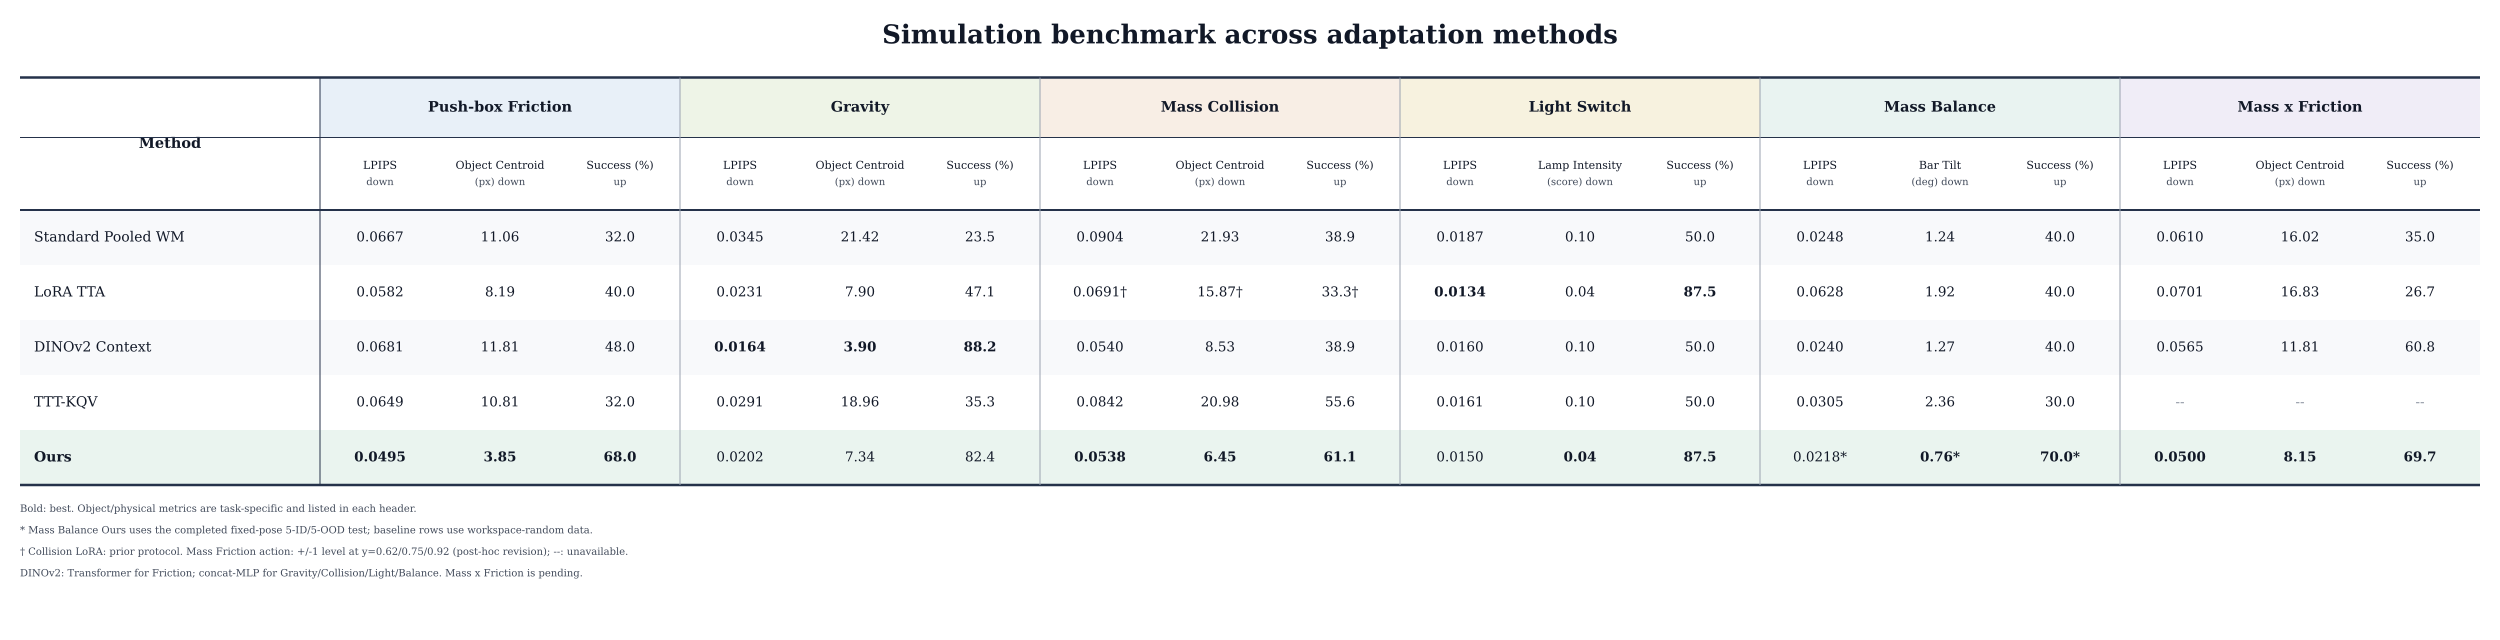
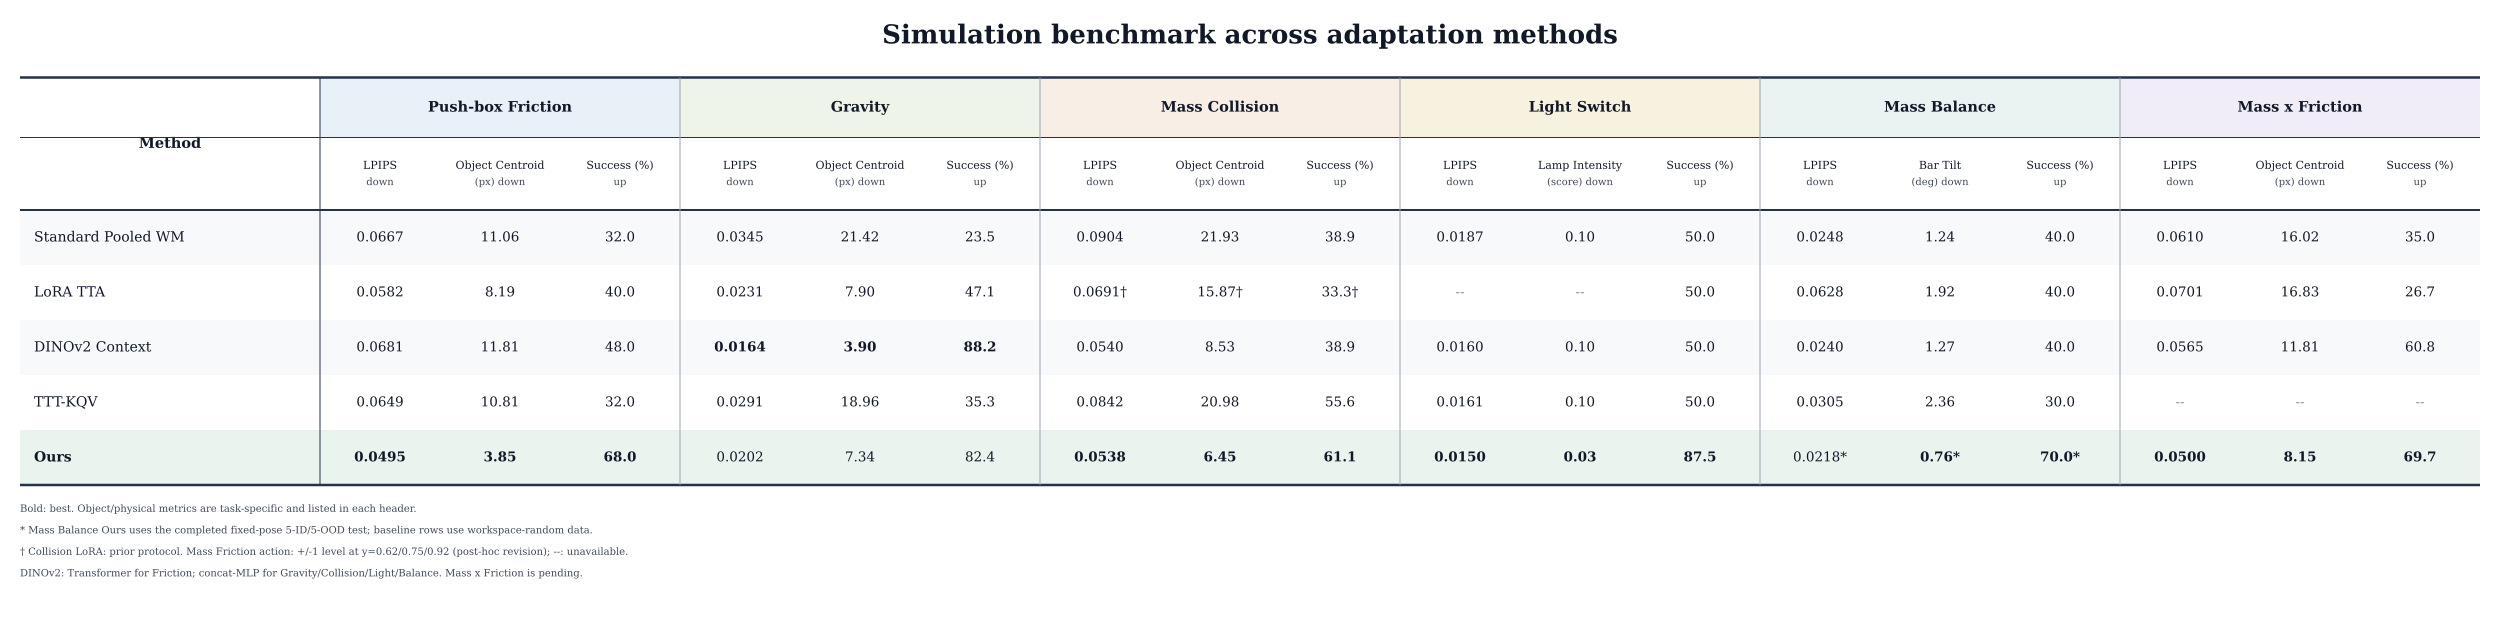
<svg xmlns="http://www.w3.org/2000/svg" width="5000" height="1280" viewBox="0 0 5000 1280">
  <rect width="100%" height="100%" fill="white" />
  <style>text{font-family:"DejaVu Serif",serif;fill:#111827}.bold{font-weight:700}.muted{fill:#8a919e}.note{fill:#3f4858}</style>
  <text x="2500.0" y="72.0" text-anchor="middle" dominant-baseline="middle" font-size="52" class="bold">Simulation benchmark across adaptation methods</text>
  <text x="340.0" y="287.5" text-anchor="middle" dominant-baseline="middle" font-size="29" class="bold">Method</text>
  <rect x="640.0" y="155" width="720.0" height="120" fill="#e8f0f8" />
  <text x="1000.0" y="215.0" text-anchor="middle" dominant-baseline="middle" font-size="29" class="bold">Push-box Friction</text>
  <text x="760.0" y="331.5" text-anchor="middle" dominant-baseline="middle" font-size="22" class="">LPIPS</text>
  <text x="760.0" y="364.5" text-anchor="middle" dominant-baseline="middle" font-size="20" class="note">down</text>
  <text x="1000.0" y="331.5" text-anchor="middle" dominant-baseline="middle" font-size="22" class="">Object Centroid</text>
  <text x="1000.0" y="364.5" text-anchor="middle" dominant-baseline="middle" font-size="20" class="note">(px) down</text>
  <text x="1240.0" y="331.5" text-anchor="middle" dominant-baseline="middle" font-size="22" class="">Success (%)</text>
  <text x="1240.0" y="364.5" text-anchor="middle" dominant-baseline="middle" font-size="20" class="note">up</text>
  <rect x="1360.0" y="155" width="720.0" height="120" fill="#eef4e7" />
  <text x="1720.0" y="215.0" text-anchor="middle" dominant-baseline="middle" font-size="29" class="bold">Gravity</text>
  <text x="1480.0" y="331.5" text-anchor="middle" dominant-baseline="middle" font-size="22" class="">LPIPS</text>
  <text x="1480.0" y="364.5" text-anchor="middle" dominant-baseline="middle" font-size="20" class="note">down</text>
  <text x="1720.0" y="331.5" text-anchor="middle" dominant-baseline="middle" font-size="22" class="">Object Centroid</text>
  <text x="1720.0" y="364.5" text-anchor="middle" dominant-baseline="middle" font-size="20" class="note">(px) down</text>
  <text x="1960.0" y="331.5" text-anchor="middle" dominant-baseline="middle" font-size="22" class="">Success (%)</text>
  <text x="1960.0" y="364.5" text-anchor="middle" dominant-baseline="middle" font-size="20" class="note">up</text>
  <rect x="2080.0" y="155" width="720.0" height="120" fill="#f8eee5" />
  <text x="2440.0" y="215.0" text-anchor="middle" dominant-baseline="middle" font-size="29" class="bold">Mass Collision</text>
  <text x="2200.0" y="331.5" text-anchor="middle" dominant-baseline="middle" font-size="22" class="">LPIPS</text>
  <text x="2200.0" y="364.5" text-anchor="middle" dominant-baseline="middle" font-size="20" class="note">down</text>
  <text x="2440.0" y="331.5" text-anchor="middle" dominant-baseline="middle" font-size="22" class="">Object Centroid</text>
  <text x="2440.0" y="364.5" text-anchor="middle" dominant-baseline="middle" font-size="20" class="note">(px) down</text>
  <text x="2680.0" y="331.5" text-anchor="middle" dominant-baseline="middle" font-size="22" class="">Success (%)</text>
  <text x="2680.0" y="364.5" text-anchor="middle" dominant-baseline="middle" font-size="20" class="note">up</text>
  <rect x="2800.0" y="155" width="720.0" height="120" fill="#f7f2df" />
  <text x="3160.0" y="215.0" text-anchor="middle" dominant-baseline="middle" font-size="29" class="bold">Light Switch</text>
  <text x="2920.0" y="331.5" text-anchor="middle" dominant-baseline="middle" font-size="22" class="">LPIPS</text>
  <text x="2920.0" y="364.5" text-anchor="middle" dominant-baseline="middle" font-size="20" class="note">down</text>
  <text x="3160.0" y="331.5" text-anchor="middle" dominant-baseline="middle" font-size="22" class="">Lamp Intensity</text>
  <text x="3160.0" y="364.5" text-anchor="middle" dominant-baseline="middle" font-size="20" class="note">(score) down</text>
  <text x="3400.0" y="331.5" text-anchor="middle" dominant-baseline="middle" font-size="22" class="">Success (%)</text>
  <text x="3400.0" y="364.5" text-anchor="middle" dominant-baseline="middle" font-size="20" class="note">up</text>
  <rect x="3520.0" y="155" width="720.0" height="120" fill="#e9f3f1" />
  <text x="3880.0" y="215.0" text-anchor="middle" dominant-baseline="middle" font-size="29" class="bold">Mass Balance</text>
  <text x="3640.0" y="331.5" text-anchor="middle" dominant-baseline="middle" font-size="22" class="">LPIPS</text>
  <text x="3640.0" y="364.5" text-anchor="middle" dominant-baseline="middle" font-size="20" class="note">down</text>
  <text x="3880.0" y="331.5" text-anchor="middle" dominant-baseline="middle" font-size="22" class="">Bar Tilt</text>
  <text x="3880.0" y="364.5" text-anchor="middle" dominant-baseline="middle" font-size="20" class="note">(deg) down</text>
  <text x="4120.0" y="331.5" text-anchor="middle" dominant-baseline="middle" font-size="22" class="">Success (%)</text>
  <text x="4120.0" y="364.5" text-anchor="middle" dominant-baseline="middle" font-size="20" class="note">up</text>
  <rect x="4240.0" y="155" width="720.0" height="120" fill="#f0edf7" />
  <text x="4600.0" y="215.0" text-anchor="middle" dominant-baseline="middle" font-size="29" class="bold">Mass x Friction</text>
  <text x="4360.0" y="331.5" text-anchor="middle" dominant-baseline="middle" font-size="22" class="">LPIPS</text>
  <text x="4360.0" y="364.5" text-anchor="middle" dominant-baseline="middle" font-size="20" class="note">down</text>
  <text x="4600.0" y="331.5" text-anchor="middle" dominant-baseline="middle" font-size="22" class="">Object Centroid</text>
  <text x="4600.0" y="364.5" text-anchor="middle" dominant-baseline="middle" font-size="20" class="note">(px) down</text>
  <text x="4840.0" y="331.5" text-anchor="middle" dominant-baseline="middle" font-size="22" class="">Success (%)</text>
  <text x="4840.0" y="364.5" text-anchor="middle" dominant-baseline="middle" font-size="20" class="note">up</text>
  <rect x="40" y="420" width="4920" height="110" fill="#f8f9fb" />
  <text x="68.0" y="475.0" text-anchor="start" dominant-baseline="middle" font-size="28" class="">Standard Pooled WM</text>
  <text x="760.0" y="475.0" text-anchor="middle" dominant-baseline="middle" font-size="27" class="">0.0667</text>
  <text x="1000.0" y="475.0" text-anchor="middle" dominant-baseline="middle" font-size="27" class="">11.06</text>
  <text x="1240.0" y="475.0" text-anchor="middle" dominant-baseline="middle" font-size="27" class="">32.0</text>
  <text x="1480.0" y="475.0" text-anchor="middle" dominant-baseline="middle" font-size="27" class="">0.0345</text>
  <text x="1720.0" y="475.0" text-anchor="middle" dominant-baseline="middle" font-size="27" class="">21.42</text>
  <text x="1960.0" y="475.0" text-anchor="middle" dominant-baseline="middle" font-size="27" class="">23.5</text>
  <text x="2200.0" y="475.0" text-anchor="middle" dominant-baseline="middle" font-size="27" class="">0.0904</text>
  <text x="2440.0" y="475.0" text-anchor="middle" dominant-baseline="middle" font-size="27" class="">21.93</text>
  <text x="2680.0" y="475.0" text-anchor="middle" dominant-baseline="middle" font-size="27" class="">38.9</text>
  <text x="2920.0" y="475.0" text-anchor="middle" dominant-baseline="middle" font-size="27" class="">0.0187</text>
  <text x="3160.0" y="475.0" text-anchor="middle" dominant-baseline="middle" font-size="27" class="">0.10</text>
  <text x="3400.0" y="475.0" text-anchor="middle" dominant-baseline="middle" font-size="27" class="">50.0</text>
  <text x="3640.0" y="475.0" text-anchor="middle" dominant-baseline="middle" font-size="27" class="">0.0248</text>
  <text x="3880.0" y="475.0" text-anchor="middle" dominant-baseline="middle" font-size="27" class="">1.24</text>
  <text x="4120.0" y="475.0" text-anchor="middle" dominant-baseline="middle" font-size="27" class="">40.0</text>
  <text x="4360.0" y="475.0" text-anchor="middle" dominant-baseline="middle" font-size="27" class="">0.0610</text>
  <text x="4600.0" y="475.0" text-anchor="middle" dominant-baseline="middle" font-size="27" class="">16.02</text>
  <text x="4840.0" y="475.0" text-anchor="middle" dominant-baseline="middle" font-size="27" class="">35.0</text>
  <rect x="40" y="530" width="4920" height="110" fill="white" />
  <text x="68.0" y="585.0" text-anchor="start" dominant-baseline="middle" font-size="28" class="">LoRA TTA</text>
  <text x="760.0" y="585.0" text-anchor="middle" dominant-baseline="middle" font-size="27" class="">0.0582</text>
  <text x="1000.0" y="585.0" text-anchor="middle" dominant-baseline="middle" font-size="27" class="">8.19</text>
  <text x="1240.0" y="585.0" text-anchor="middle" dominant-baseline="middle" font-size="27" class="">40.0</text>
  <text x="1480.0" y="585.0" text-anchor="middle" dominant-baseline="middle" font-size="27" class="">0.0231</text>
  <text x="1720.0" y="585.0" text-anchor="middle" dominant-baseline="middle" font-size="27" class="">7.90</text>
  <text x="1960.0" y="585.0" text-anchor="middle" dominant-baseline="middle" font-size="27" class="">47.1</text>
  <text x="2200.0" y="585.0" text-anchor="middle" dominant-baseline="middle" font-size="27" class="">0.0691†</text>
  <text x="2440.0" y="585.0" text-anchor="middle" dominant-baseline="middle" font-size="27" class="">15.87†</text>
  <text x="2680.0" y="585.0" text-anchor="middle" dominant-baseline="middle" font-size="27" class="">33.3†</text>
-   <text x="2920.0" y="585.0" text-anchor="middle" dominant-baseline="middle" font-size="27" class="bold">0.0134</text>
-   <text x="3160.0" y="585.0" text-anchor="middle" dominant-baseline="middle" font-size="27" class="">0.04</text>
-   <text x="3400.0" y="585.0" text-anchor="middle" dominant-baseline="middle" font-size="27" class="bold">87.5</text>
+   <text x="2920.0" y="585.0" text-anchor="middle" dominant-baseline="middle" font-size="27" class="muted">--</text>
+   <text x="3160.0" y="585.0" text-anchor="middle" dominant-baseline="middle" font-size="27" class="muted">--</text>
+   <text x="3400.0" y="585.0" text-anchor="middle" dominant-baseline="middle" font-size="27" class="">50.0</text>
  <text x="3640.0" y="585.0" text-anchor="middle" dominant-baseline="middle" font-size="27" class="">0.0628</text>
  <text x="3880.0" y="585.0" text-anchor="middle" dominant-baseline="middle" font-size="27" class="">1.92</text>
  <text x="4120.0" y="585.0" text-anchor="middle" dominant-baseline="middle" font-size="27" class="">40.0</text>
  <text x="4360.0" y="585.0" text-anchor="middle" dominant-baseline="middle" font-size="27" class="">0.0701</text>
  <text x="4600.0" y="585.0" text-anchor="middle" dominant-baseline="middle" font-size="27" class="">16.83</text>
  <text x="4840.0" y="585.0" text-anchor="middle" dominant-baseline="middle" font-size="27" class="">26.7</text>
  <rect x="40" y="640" width="4920" height="110" fill="#f8f9fb" />
  <text x="68.0" y="695.0" text-anchor="start" dominant-baseline="middle" font-size="28" class="">DINOv2 Context</text>
  <text x="760.0" y="695.0" text-anchor="middle" dominant-baseline="middle" font-size="27" class="">0.0681</text>
  <text x="1000.0" y="695.0" text-anchor="middle" dominant-baseline="middle" font-size="27" class="">11.81</text>
  <text x="1240.0" y="695.0" text-anchor="middle" dominant-baseline="middle" font-size="27" class="">48.0</text>
  <text x="1480.0" y="695.0" text-anchor="middle" dominant-baseline="middle" font-size="27" class="bold">0.0164</text>
  <text x="1720.0" y="695.0" text-anchor="middle" dominant-baseline="middle" font-size="27" class="bold">3.90</text>
  <text x="1960.0" y="695.0" text-anchor="middle" dominant-baseline="middle" font-size="27" class="bold">88.2</text>
  <text x="2200.0" y="695.0" text-anchor="middle" dominant-baseline="middle" font-size="27" class="">0.0540</text>
  <text x="2440.0" y="695.0" text-anchor="middle" dominant-baseline="middle" font-size="27" class="">8.53</text>
  <text x="2680.0" y="695.0" text-anchor="middle" dominant-baseline="middle" font-size="27" class="">38.9</text>
  <text x="2920.0" y="695.0" text-anchor="middle" dominant-baseline="middle" font-size="27" class="">0.0160</text>
  <text x="3160.0" y="695.0" text-anchor="middle" dominant-baseline="middle" font-size="27" class="">0.10</text>
  <text x="3400.0" y="695.0" text-anchor="middle" dominant-baseline="middle" font-size="27" class="">50.0</text>
  <text x="3640.0" y="695.0" text-anchor="middle" dominant-baseline="middle" font-size="27" class="">0.0240</text>
  <text x="3880.0" y="695.0" text-anchor="middle" dominant-baseline="middle" font-size="27" class="">1.27</text>
  <text x="4120.0" y="695.0" text-anchor="middle" dominant-baseline="middle" font-size="27" class="">40.0</text>
  <text x="4360.0" y="695.0" text-anchor="middle" dominant-baseline="middle" font-size="27" class="">0.0565</text>
  <text x="4600.0" y="695.0" text-anchor="middle" dominant-baseline="middle" font-size="27" class="">11.81</text>
  <text x="4840.0" y="695.0" text-anchor="middle" dominant-baseline="middle" font-size="27" class="">60.8</text>
  <rect x="40" y="750" width="4920" height="110" fill="white" />
  <text x="68.0" y="805.0" text-anchor="start" dominant-baseline="middle" font-size="28" class="">TTT-KQV</text>
  <text x="760.0" y="805.0" text-anchor="middle" dominant-baseline="middle" font-size="27" class="">0.0649</text>
  <text x="1000.0" y="805.0" text-anchor="middle" dominant-baseline="middle" font-size="27" class="">10.81</text>
  <text x="1240.0" y="805.0" text-anchor="middle" dominant-baseline="middle" font-size="27" class="">32.0</text>
  <text x="1480.0" y="805.0" text-anchor="middle" dominant-baseline="middle" font-size="27" class="">0.0291</text>
  <text x="1720.0" y="805.0" text-anchor="middle" dominant-baseline="middle" font-size="27" class="">18.96</text>
  <text x="1960.0" y="805.0" text-anchor="middle" dominant-baseline="middle" font-size="27" class="">35.3</text>
  <text x="2200.0" y="805.0" text-anchor="middle" dominant-baseline="middle" font-size="27" class="">0.0842</text>
  <text x="2440.0" y="805.0" text-anchor="middle" dominant-baseline="middle" font-size="27" class="">20.98</text>
  <text x="2680.0" y="805.0" text-anchor="middle" dominant-baseline="middle" font-size="27" class="">55.6</text>
  <text x="2920.0" y="805.0" text-anchor="middle" dominant-baseline="middle" font-size="27" class="">0.0161</text>
  <text x="3160.0" y="805.0" text-anchor="middle" dominant-baseline="middle" font-size="27" class="">0.10</text>
  <text x="3400.0" y="805.0" text-anchor="middle" dominant-baseline="middle" font-size="27" class="">50.0</text>
  <text x="3640.0" y="805.0" text-anchor="middle" dominant-baseline="middle" font-size="27" class="">0.0305</text>
  <text x="3880.0" y="805.0" text-anchor="middle" dominant-baseline="middle" font-size="27" class="">2.36</text>
  <text x="4120.0" y="805.0" text-anchor="middle" dominant-baseline="middle" font-size="27" class="">30.0</text>
  <text x="4360.0" y="805.0" text-anchor="middle" dominant-baseline="middle" font-size="27" class="muted">--</text>
  <text x="4600.0" y="805.0" text-anchor="middle" dominant-baseline="middle" font-size="27" class="muted">--</text>
  <text x="4840.0" y="805.0" text-anchor="middle" dominant-baseline="middle" font-size="27" class="muted">--</text>
  <rect x="40" y="860" width="4920" height="110" fill="#eaf4ef" />
  <text x="68.0" y="915.0" text-anchor="start" dominant-baseline="middle" font-size="28" class="bold">Ours</text>
  <text x="760.0" y="915.0" text-anchor="middle" dominant-baseline="middle" font-size="27" class="bold">0.0495</text>
  <text x="1000.0" y="915.0" text-anchor="middle" dominant-baseline="middle" font-size="27" class="bold">3.85</text>
  <text x="1240.0" y="915.0" text-anchor="middle" dominant-baseline="middle" font-size="27" class="bold">68.0</text>
  <text x="1480.0" y="915.0" text-anchor="middle" dominant-baseline="middle" font-size="27" class="">0.0202</text>
  <text x="1720.0" y="915.0" text-anchor="middle" dominant-baseline="middle" font-size="27" class="">7.34</text>
  <text x="1960.0" y="915.0" text-anchor="middle" dominant-baseline="middle" font-size="27" class="">82.4</text>
  <text x="2200.0" y="915.0" text-anchor="middle" dominant-baseline="middle" font-size="27" class="bold">0.0538</text>
  <text x="2440.0" y="915.0" text-anchor="middle" dominant-baseline="middle" font-size="27" class="bold">6.45</text>
  <text x="2680.0" y="915.0" text-anchor="middle" dominant-baseline="middle" font-size="27" class="bold">61.1</text>
-   <text x="2920.0" y="915.0" text-anchor="middle" dominant-baseline="middle" font-size="27" class="">0.0150</text>
-   <text x="3160.0" y="915.0" text-anchor="middle" dominant-baseline="middle" font-size="27" class="bold">0.04</text>
+   <text x="2920.0" y="915.0" text-anchor="middle" dominant-baseline="middle" font-size="27" class="bold">0.0150</text>
+   <text x="3160.0" y="915.0" text-anchor="middle" dominant-baseline="middle" font-size="27" class="bold">0.03</text>
  <text x="3400.0" y="915.0" text-anchor="middle" dominant-baseline="middle" font-size="27" class="bold">87.5</text>
  <text x="3640.0" y="915.0" text-anchor="middle" dominant-baseline="middle" font-size="27" class="">0.0218*</text>
  <text x="3880.0" y="915.0" text-anchor="middle" dominant-baseline="middle" font-size="27" class="bold">0.76*</text>
  <text x="4120.0" y="915.0" text-anchor="middle" dominant-baseline="middle" font-size="27" class="bold">70.0*</text>
  <text x="4360.0" y="915.0" text-anchor="middle" dominant-baseline="middle" font-size="27" class="bold">0.0500</text>
  <text x="4600.0" y="915.0" text-anchor="middle" dominant-baseline="middle" font-size="27" class="bold">8.15</text>
  <text x="4840.0" y="915.0" text-anchor="middle" dominant-baseline="middle" font-size="27" class="bold">69.7</text>
  <line x1="40" y1="155" x2="4960" y2="155" stroke="#25324a" stroke-width="5" />
  <line x1="40" y1="275" x2="4960" y2="275" stroke="#25324a" stroke-width="2" />
  <line x1="40" y1="420" x2="4960" y2="420" stroke="#25324a" stroke-width="4" />
  <line x1="40" y1="970" x2="4960" y2="970" stroke="#25324a" stroke-width="5" />
  <line x1="640" y1="155" x2="640" y2="970" stroke="#25324a" stroke-width="2" />
  <line x1="1360.0" y1="155" x2="1360.0" y2="970" stroke="#9aa2af" stroke-width="2" />
  <line x1="2080.0" y1="155" x2="2080.0" y2="970" stroke="#9aa2af" stroke-width="2" />
  <line x1="2800.0" y1="155" x2="2800.0" y2="970" stroke="#9aa2af" stroke-width="2" />
  <line x1="3520.0" y1="155" x2="3520.0" y2="970" stroke="#9aa2af" stroke-width="2" />
  <line x1="4240.0" y1="155" x2="4240.0" y2="970" stroke="#9aa2af" stroke-width="2" />
  <text x="40.0" y="1018.0" text-anchor="start" dominant-baseline="middle" font-size="20" class="note">Bold: best. Object/physical metrics are task-specific and listed in each header.</text>
  <text x="40.0" y="1061.0" text-anchor="start" dominant-baseline="middle" font-size="20" class="note">* Mass Balance Ours uses the completed fixed-pose 5-ID/5-OOD test; baseline rows use workspace-random data.</text>
  <text x="40.0" y="1104.0" text-anchor="start" dominant-baseline="middle" font-size="20" class="note">† Collision LoRA: prior protocol. Mass Friction action: +/-1 level at y=0.62/0.75/0.92 (post-hoc revision); --: unavailable.</text>
  <text x="40.0" y="1147.0" text-anchor="start" dominant-baseline="middle" font-size="20" class="note">DINOv2: Transformer for Friction; concat-MLP for Gravity/Collision/Light/Balance. Mass x Friction is pending.</text>
</svg>
